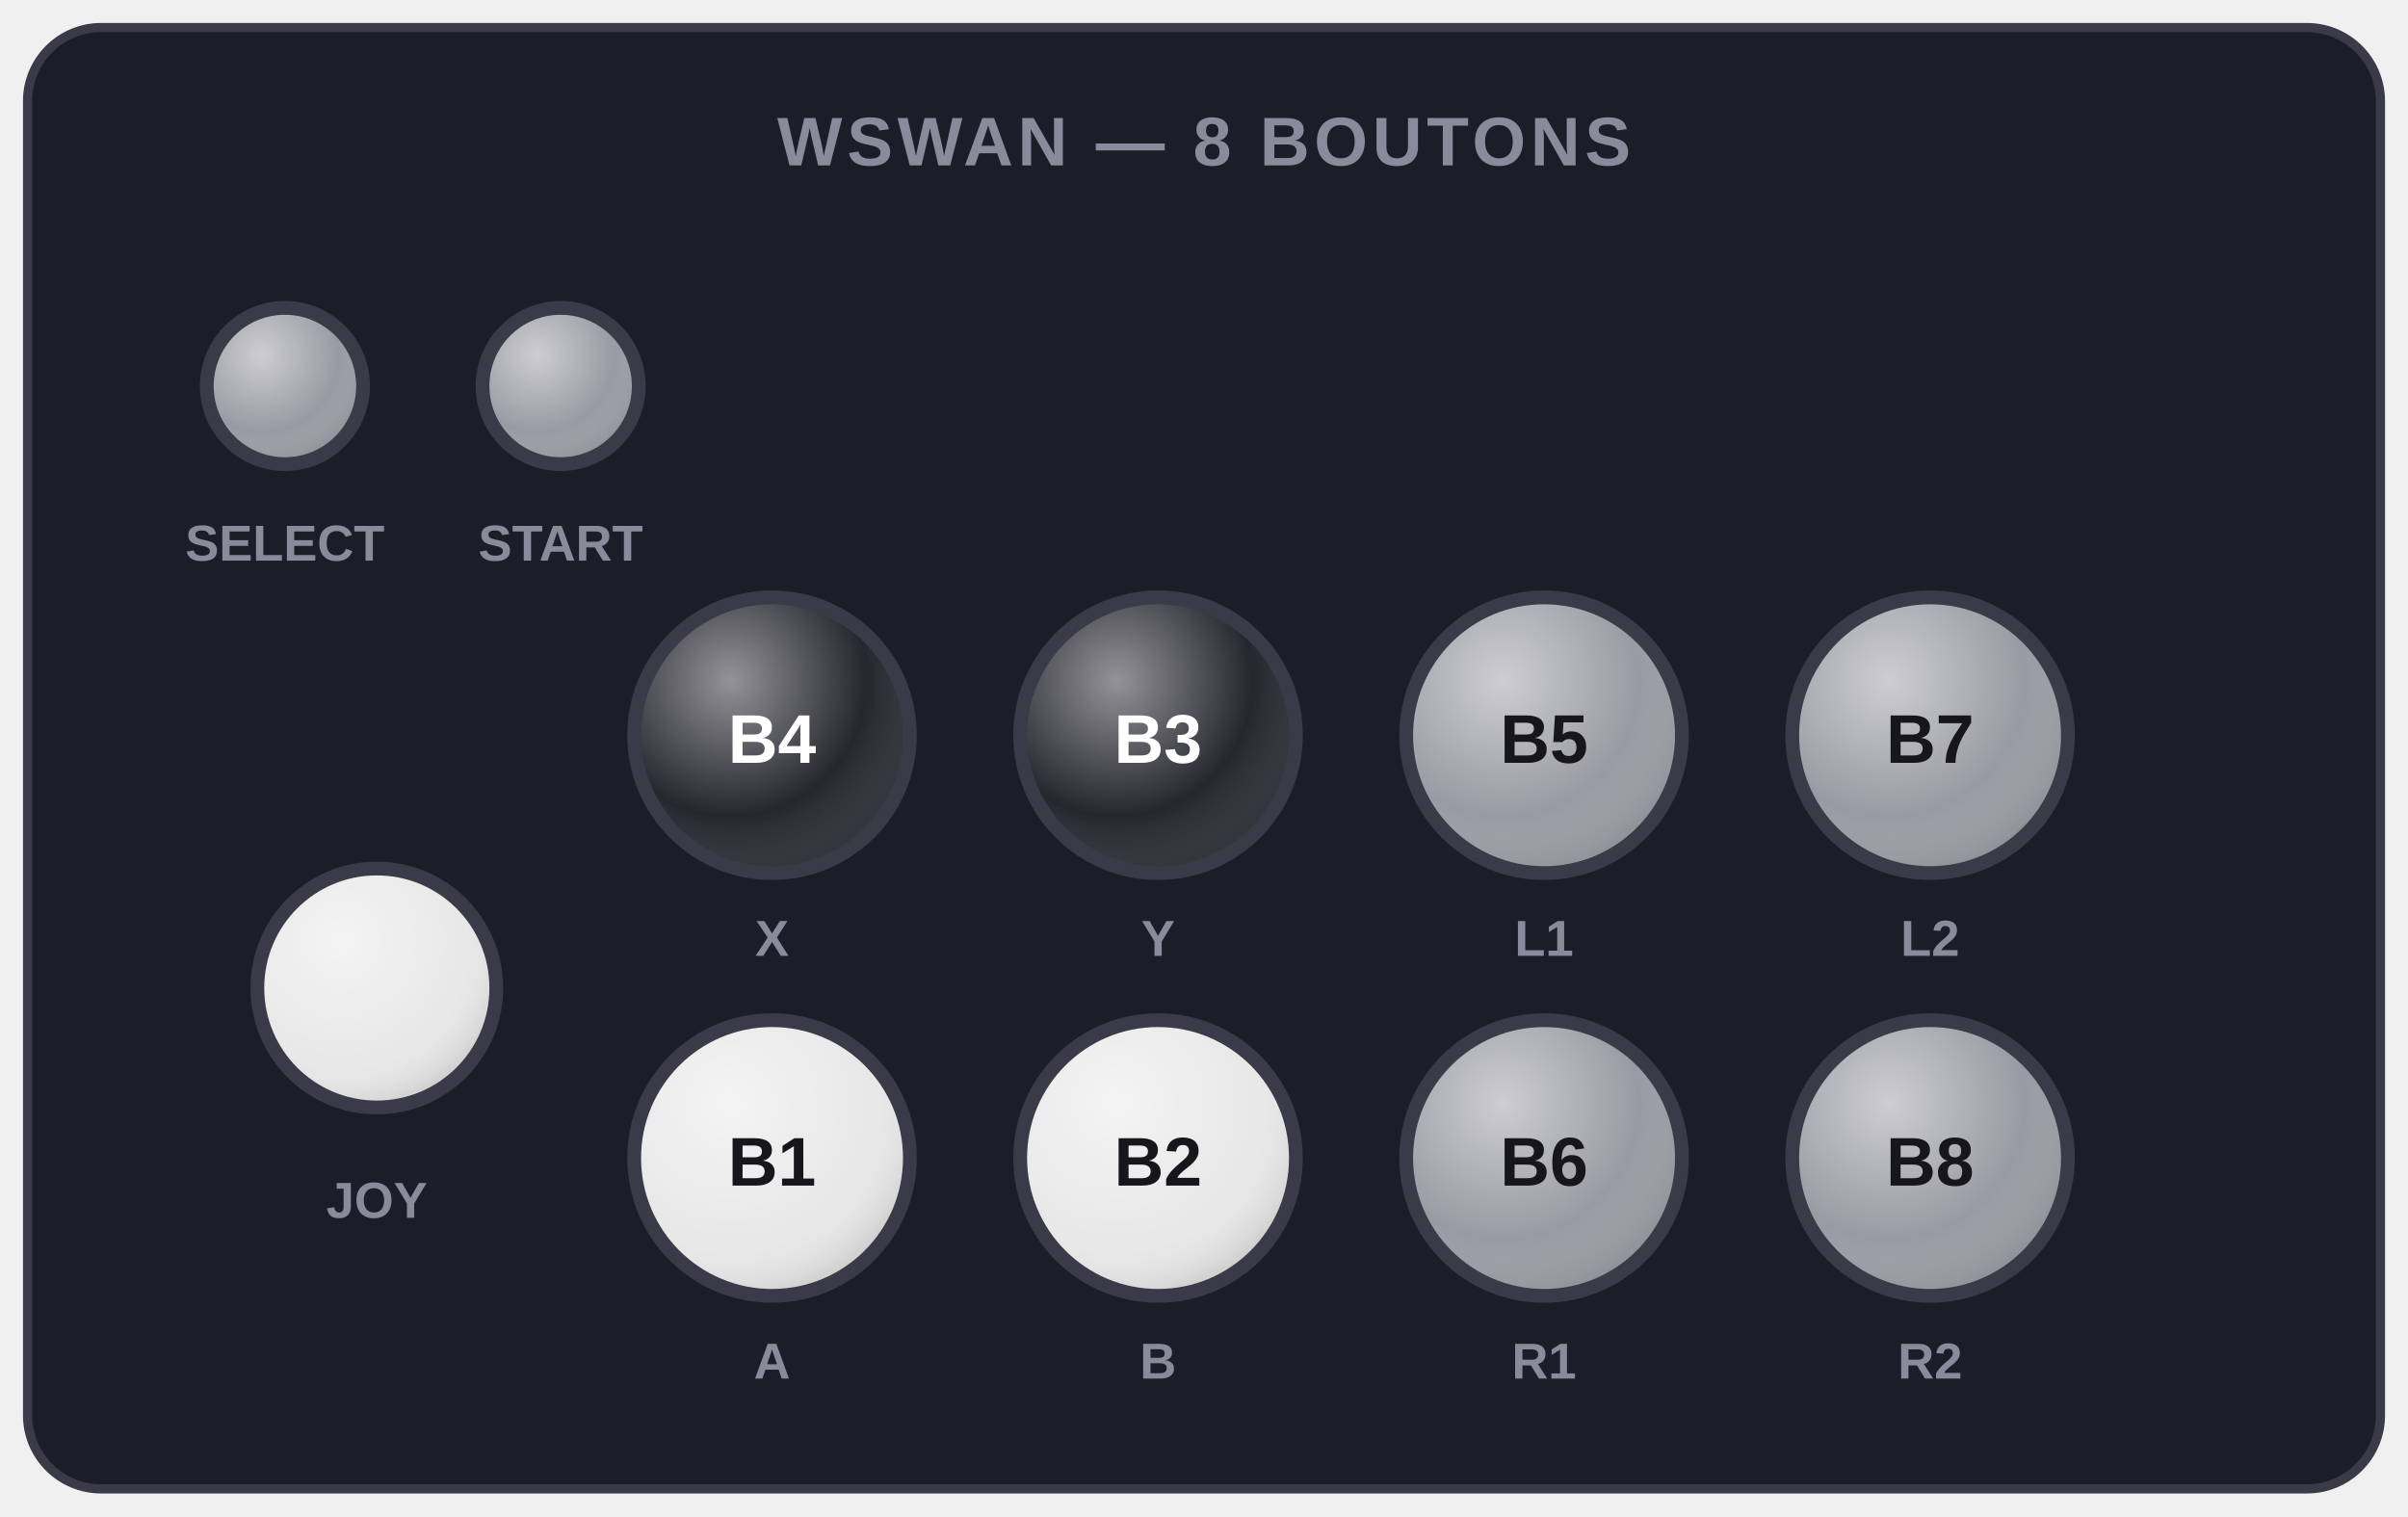
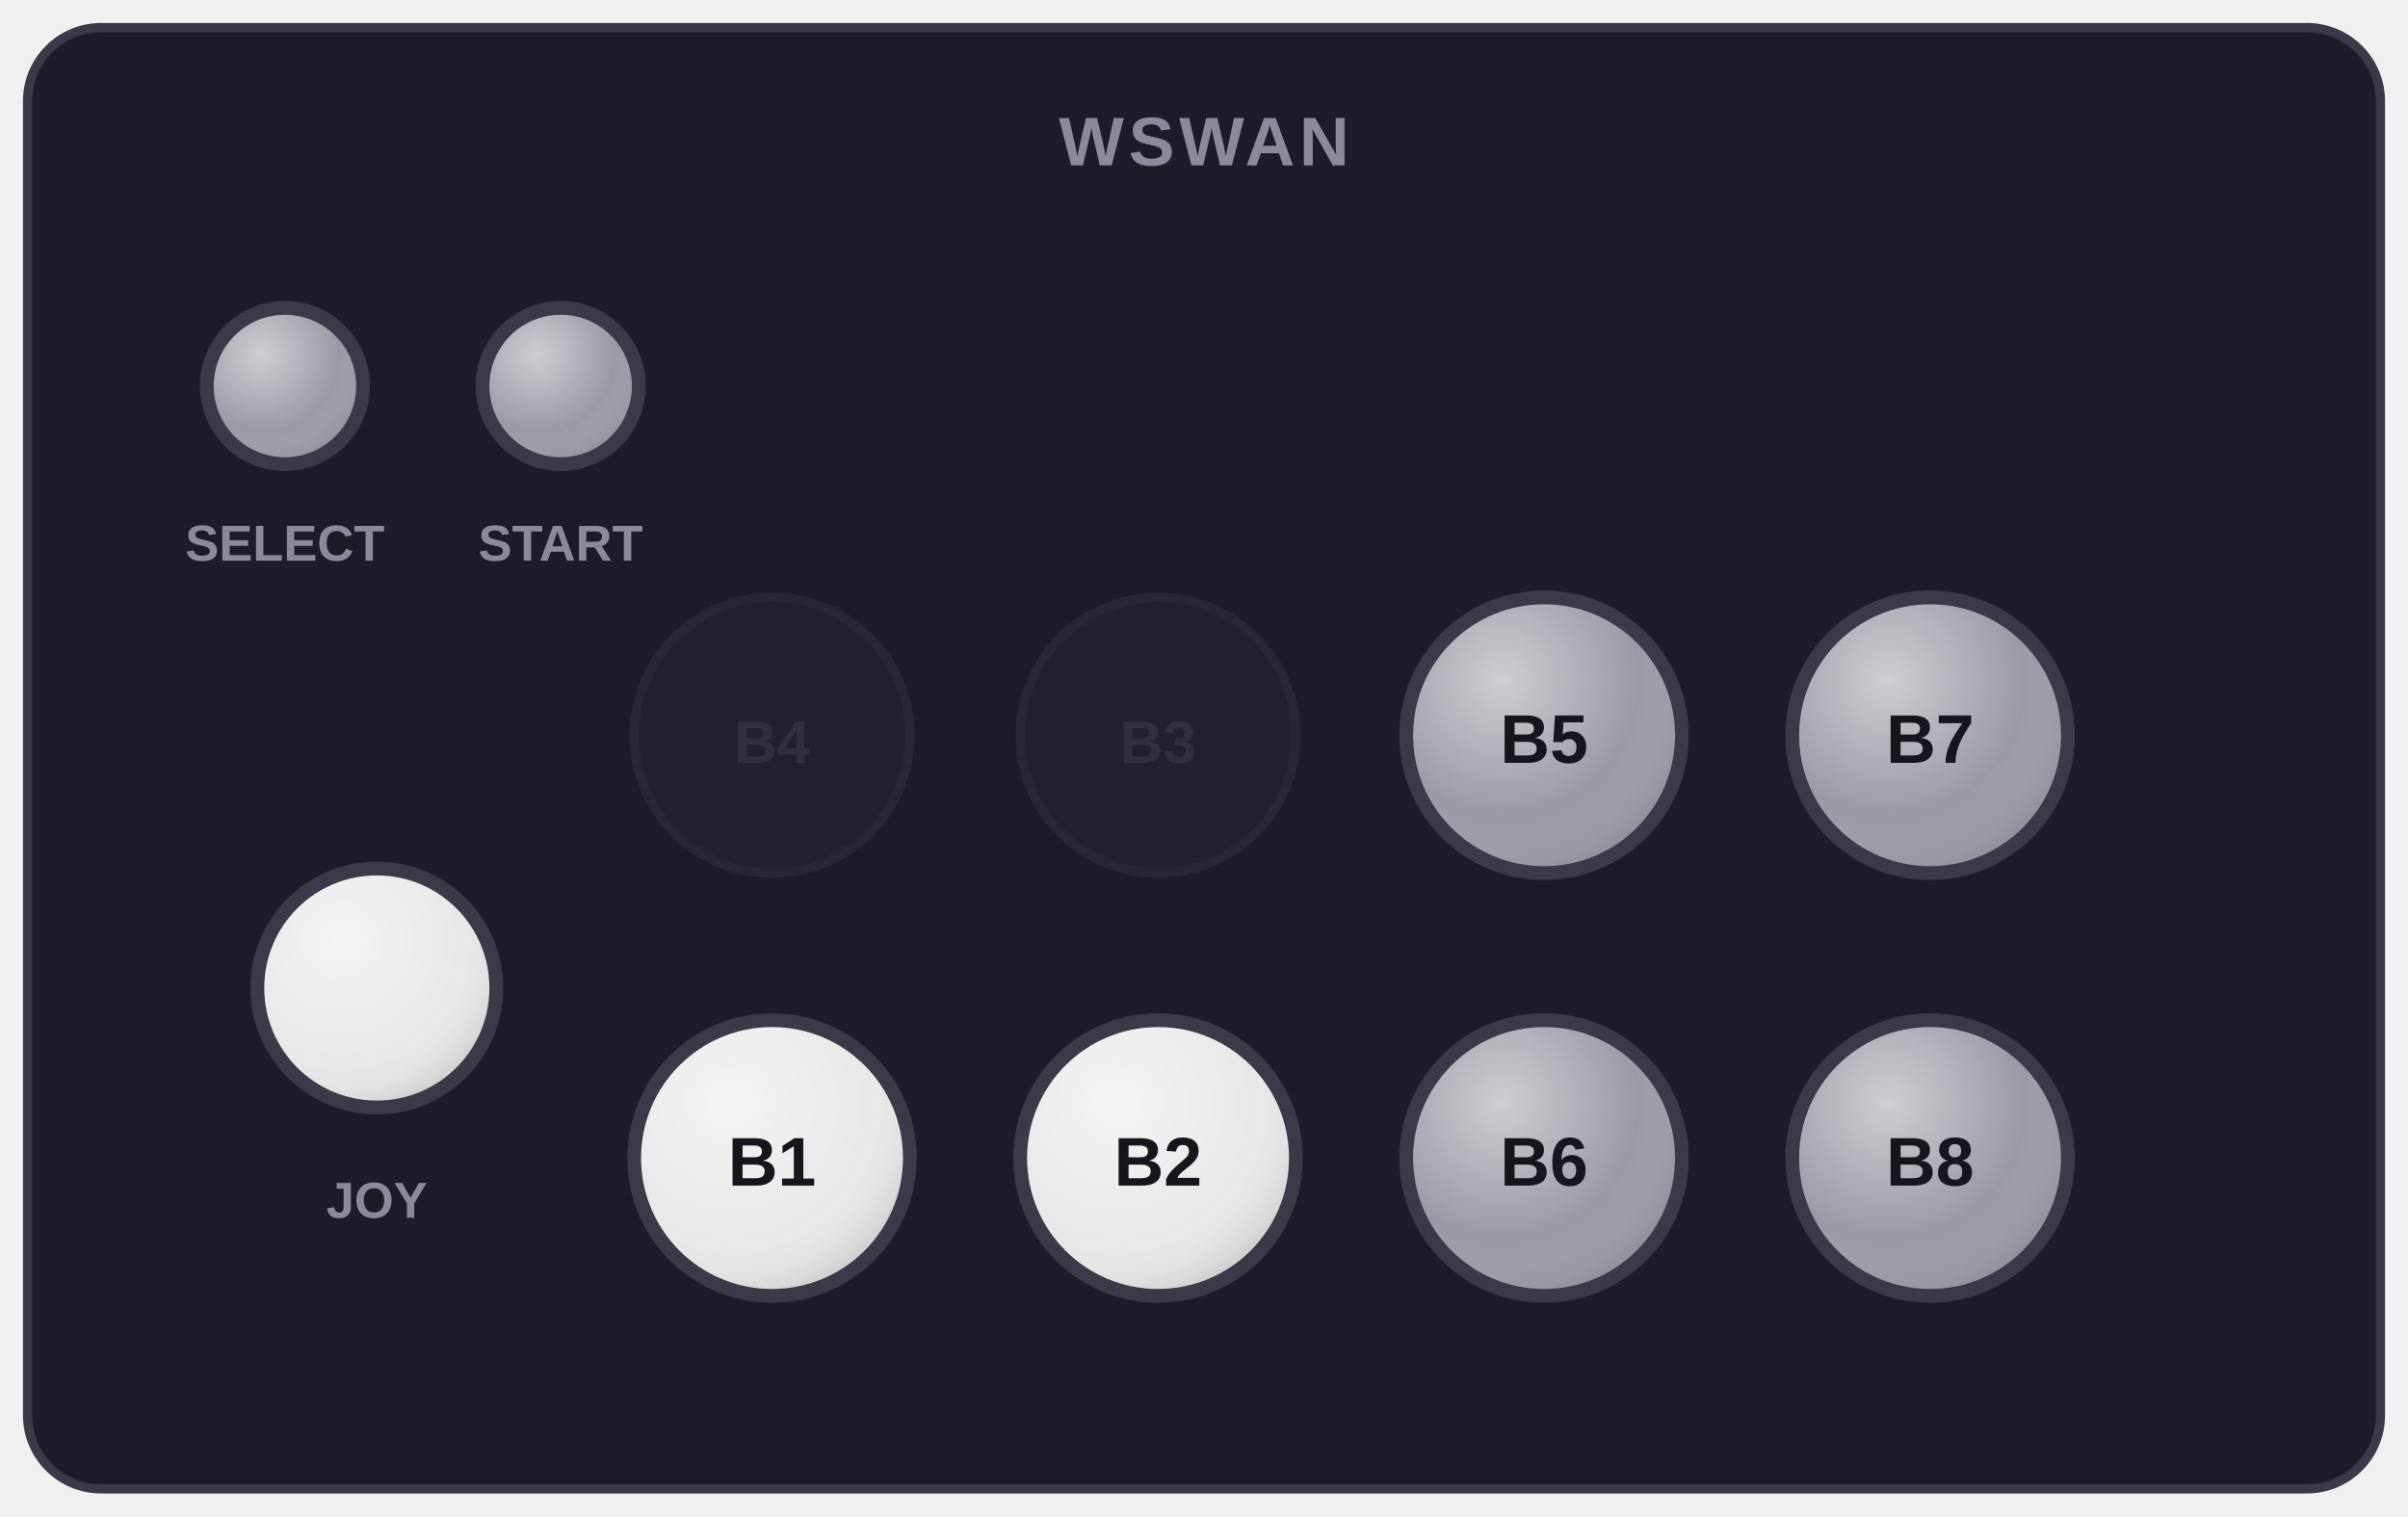
<svg xmlns="http://www.w3.org/2000/svg" viewBox="0 0 524 330" font-family="Segoe UI, Arial, sans-serif">
  <defs>
    <radialGradient id="dome" cx="0.35" cy="0.3" r="0.9">
      <stop offset="0" stop-color="#ffffff" stop-opacity="0.5" />
      <stop offset="0.55" stop-color="#ffffff" stop-opacity="0" />
      <stop offset="1" stop-color="#000000" stop-opacity="0.35" />
    </radialGradient>
  </defs>
  <rect x="6" y="6" width="512" height="318" rx="16" fill="#1d1d2a" stroke="#3a3a48" stroke-width="2" />
-   <text x="262" y="36" text-anchor="middle" fill="#8a8a9a" font-size="15" font-weight="bold" letter-spacing="1">WSWAN — 8 BOUTONS</text>
+   <text x="262" y="36" text-anchor="middle" fill="#8a8a9a" font-size="15" font-weight="bold" letter-spacing="1">WSWAN</text>
  <circle cx="62" cy="84" r="17" fill="#9a9aa4" />
  <circle cx="62" cy="84" r="17" fill="url(#dome)" />
  <circle cx="62" cy="84" r="17" fill="none" stroke="#3a3a48" stroke-width="3" />
  <text x="62" y="122" text-anchor="middle" fill="#8a8a9a" font-size="11" font-weight="bold">SELECT</text>
  <circle cx="122" cy="84" r="17" fill="#9a9aa4" />
  <circle cx="122" cy="84" r="17" fill="url(#dome)" />
  <circle cx="122" cy="84" r="17" fill="none" stroke="#3a3a48" stroke-width="3" />
  <text x="122" y="122" text-anchor="middle" fill="#8a8a9a" font-size="11" font-weight="bold">START</text>
  <circle cx="82" cy="215" r="26" fill="#e8e8e8" />
  <circle cx="82" cy="215" r="26" fill="url(#dome)" />
  <circle cx="82" cy="215" r="26" fill="none" stroke="#3a3a48" stroke-width="3" />
  <text x="82" y="265" text-anchor="middle" fill="#8a8a9a" font-size="11" font-weight="bold">JOY</text>
-   <circle cx="168" cy="160" r="30" fill="#26262f" />
-   <circle cx="168" cy="160" r="30" fill="url(#dome)" />
-   <circle cx="168" cy="160" r="30" fill="none" stroke="#3a3a48" stroke-width="3" />
-   <text x="168" y="166" text-anchor="middle" fill="#ffffff" font-size="15" font-weight="bold">B4</text>
-   <text x="168" y="208" text-anchor="middle" fill="#8a8a9a" font-size="11" font-weight="bold">X</text>
-   <circle cx="252" cy="160" r="30" fill="#26262f" />
-   <circle cx="252" cy="160" r="30" fill="url(#dome)" />
-   <circle cx="252" cy="160" r="30" fill="none" stroke="#3a3a48" stroke-width="3" />
-   <text x="252" y="166" text-anchor="middle" fill="#ffffff" font-size="15" font-weight="bold">B3</text>
-   <text x="252" y="208" text-anchor="middle" fill="#8a8a9a" font-size="11" font-weight="bold">Y</text>
+   <g opacity="0.18">
+     <circle cx="168" cy="160" r="30" fill="#3a3a48" />
+     <circle cx="168" cy="160" r="30" fill="none" stroke="#55556a" stroke-width="2" />
+     <text x="168" y="166" text-anchor="middle" fill="#8a8a9a" font-size="13" font-weight="bold">B4</text>
+   </g>
+   <g opacity="0.18">
+     <circle cx="252" cy="160" r="30" fill="#3a3a48" />
+     <circle cx="252" cy="160" r="30" fill="none" stroke="#55556a" stroke-width="2" />
+     <text x="252" y="166" text-anchor="middle" fill="#8a8a9a" font-size="13" font-weight="bold">B3</text>
+   </g>
  <circle cx="336" cy="160" r="30" fill="#9a9aa4" />
  <circle cx="336" cy="160" r="30" fill="url(#dome)" />
  <circle cx="336" cy="160" r="30" fill="none" stroke="#3a3a48" stroke-width="3" />
  <text x="336" y="166" text-anchor="middle" fill="#16161c" font-size="15" font-weight="bold">B5</text>
-   <text x="336" y="208" text-anchor="middle" fill="#8a8a9a" font-size="11" font-weight="bold">L1</text>
  <circle cx="420" cy="160" r="30" fill="#9a9aa4" />
  <circle cx="420" cy="160" r="30" fill="url(#dome)" />
  <circle cx="420" cy="160" r="30" fill="none" stroke="#3a3a48" stroke-width="3" />
  <text x="420" y="166" text-anchor="middle" fill="#16161c" font-size="15" font-weight="bold">B7</text>
-   <text x="420" y="208" text-anchor="middle" fill="#8a8a9a" font-size="11" font-weight="bold">L2</text>
  <circle cx="168" cy="252" r="30" fill="#e8e8e8" />
  <circle cx="168" cy="252" r="30" fill="url(#dome)" />
  <circle cx="168" cy="252" r="30" fill="none" stroke="#3a3a48" stroke-width="3" />
  <text x="168" y="258" text-anchor="middle" fill="#16161c" font-size="15" font-weight="bold">B1</text>
-   <text x="168" y="300" text-anchor="middle" fill="#8a8a9a" font-size="11" font-weight="bold">A</text>
  <circle cx="252" cy="252" r="30" fill="#e8e8e8" />
  <circle cx="252" cy="252" r="30" fill="url(#dome)" />
  <circle cx="252" cy="252" r="30" fill="none" stroke="#3a3a48" stroke-width="3" />
  <text x="252" y="258" text-anchor="middle" fill="#16161c" font-size="15" font-weight="bold">B2</text>
-   <text x="252" y="300" text-anchor="middle" fill="#8a8a9a" font-size="11" font-weight="bold">B</text>
  <circle cx="336" cy="252" r="30" fill="#9a9aa4" />
  <circle cx="336" cy="252" r="30" fill="url(#dome)" />
  <circle cx="336" cy="252" r="30" fill="none" stroke="#3a3a48" stroke-width="3" />
  <text x="336" y="258" text-anchor="middle" fill="#16161c" font-size="15" font-weight="bold">B6</text>
-   <text x="336" y="300" text-anchor="middle" fill="#8a8a9a" font-size="11" font-weight="bold">R1</text>
  <circle cx="420" cy="252" r="30" fill="#9a9aa4" />
  <circle cx="420" cy="252" r="30" fill="url(#dome)" />
  <circle cx="420" cy="252" r="30" fill="none" stroke="#3a3a48" stroke-width="3" />
  <text x="420" y="258" text-anchor="middle" fill="#16161c" font-size="15" font-weight="bold">B8</text>
-   <text x="420" y="300" text-anchor="middle" fill="#8a8a9a" font-size="11" font-weight="bold">R2</text>
</svg>
